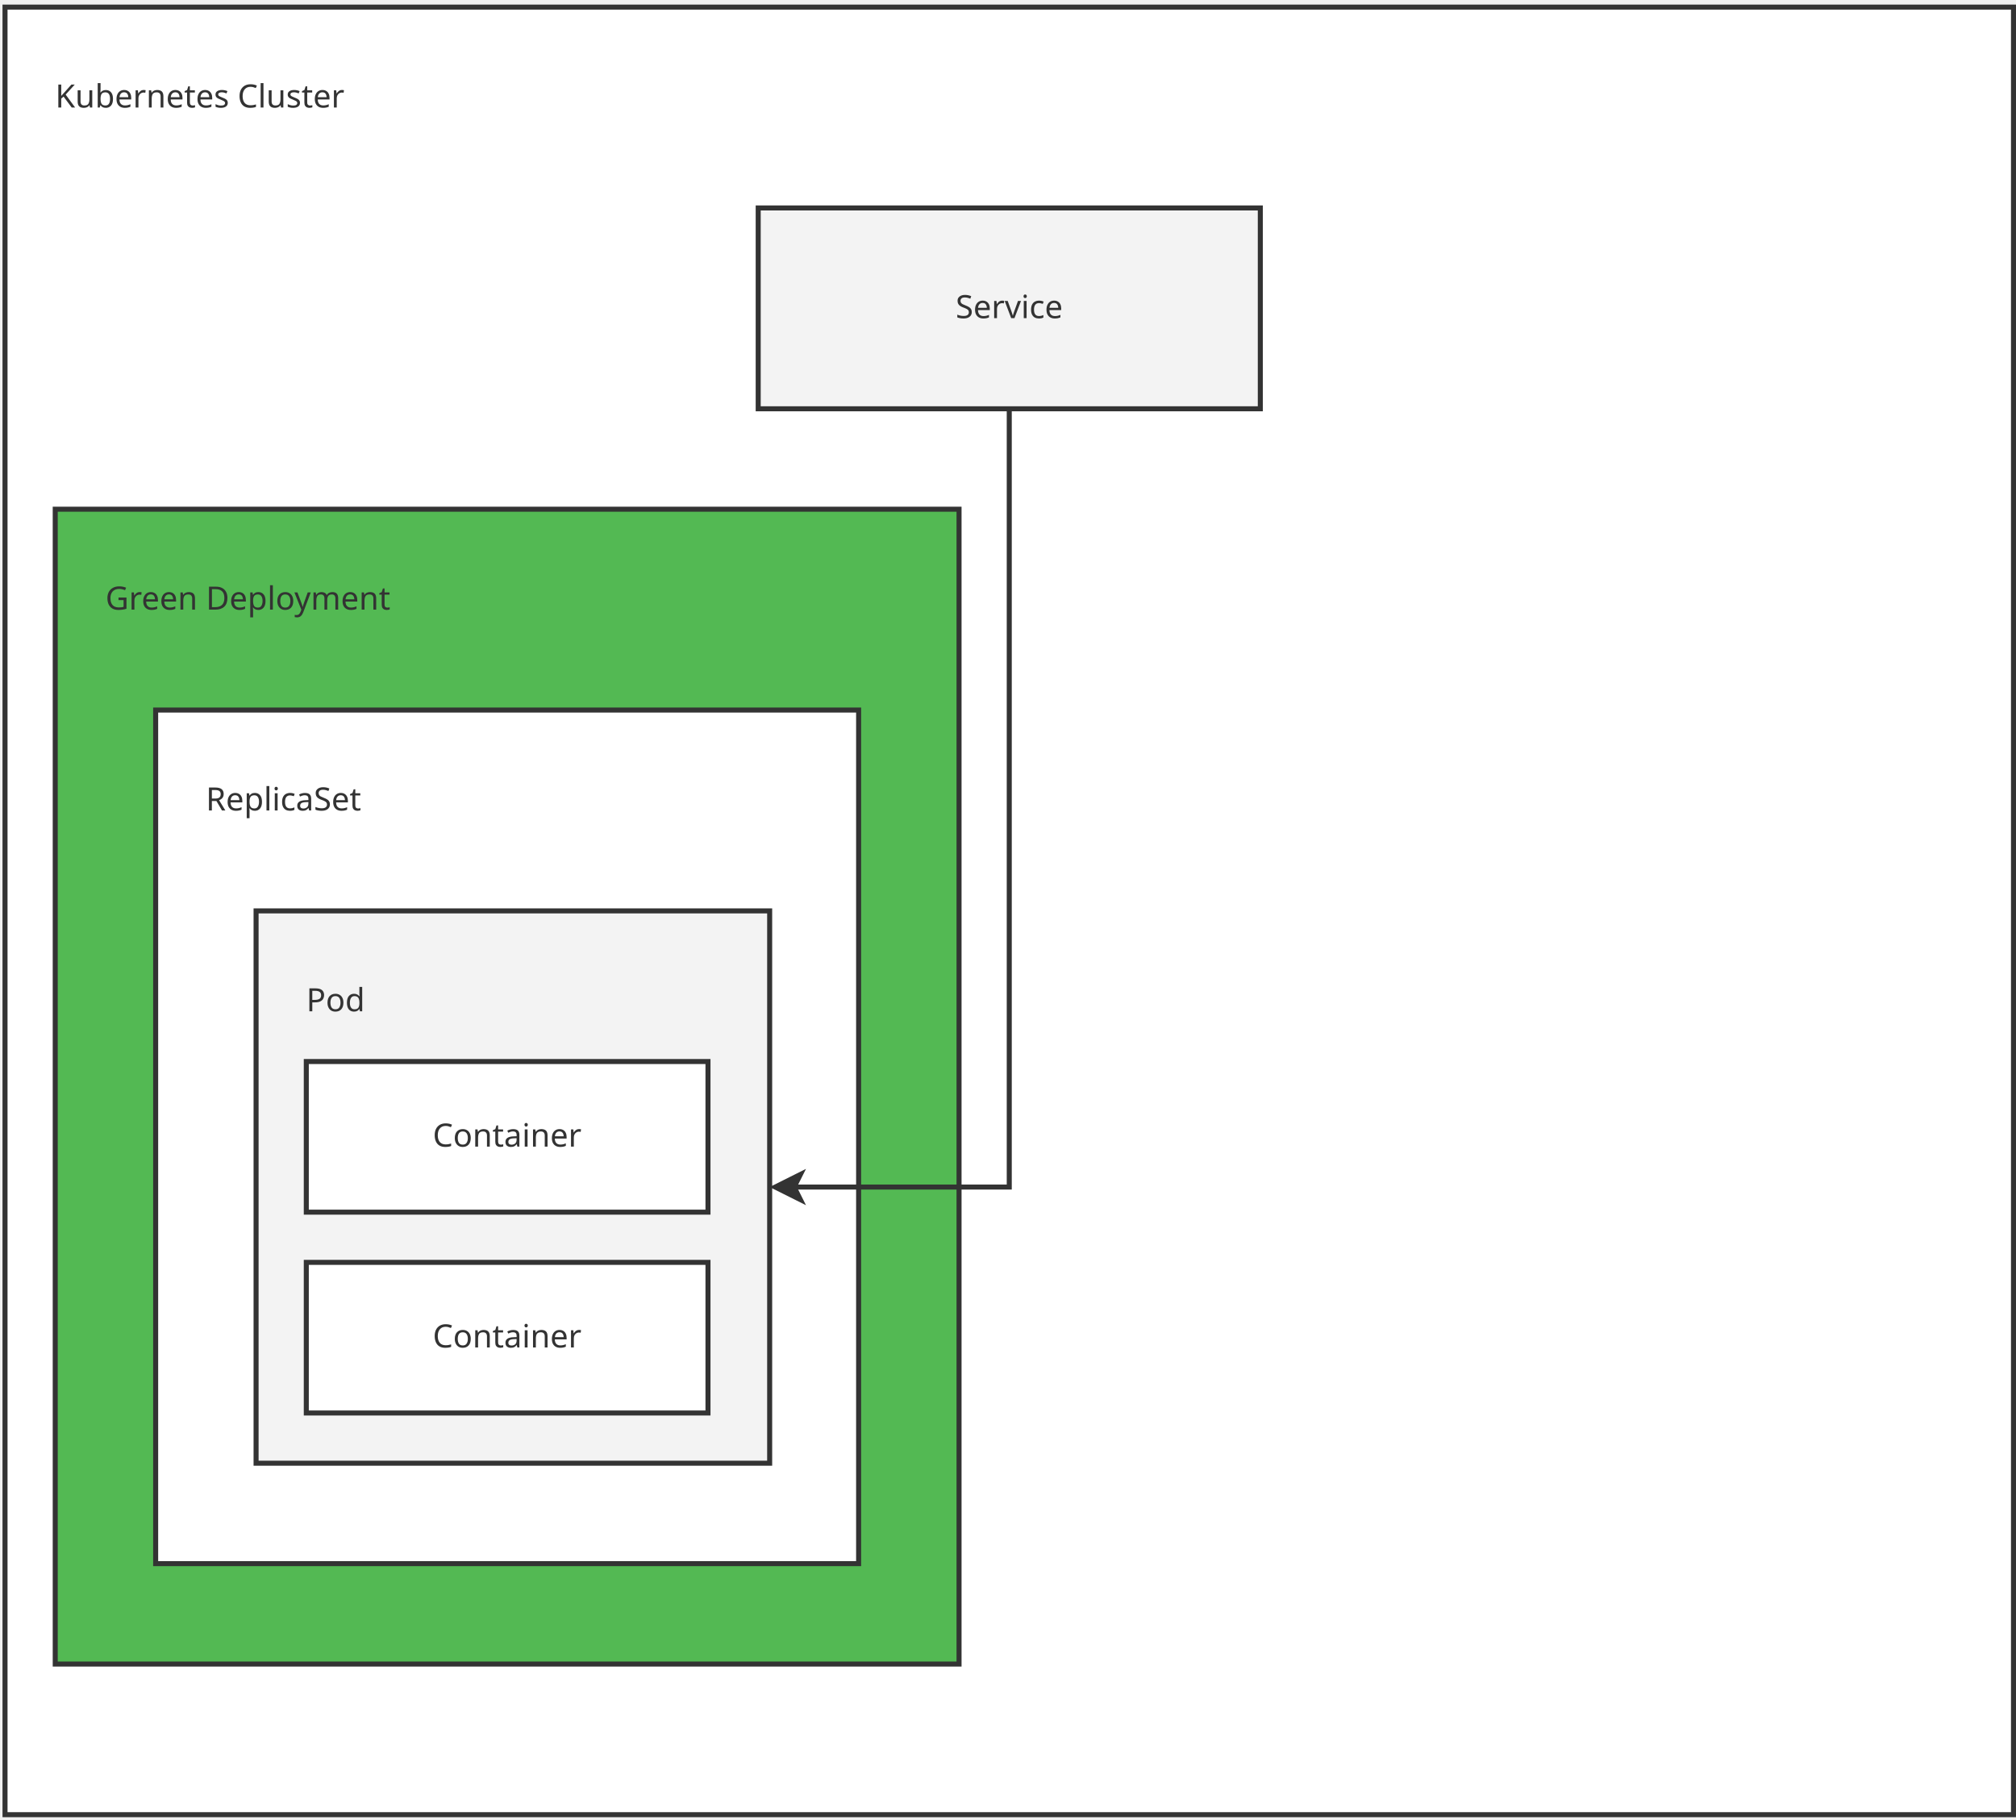
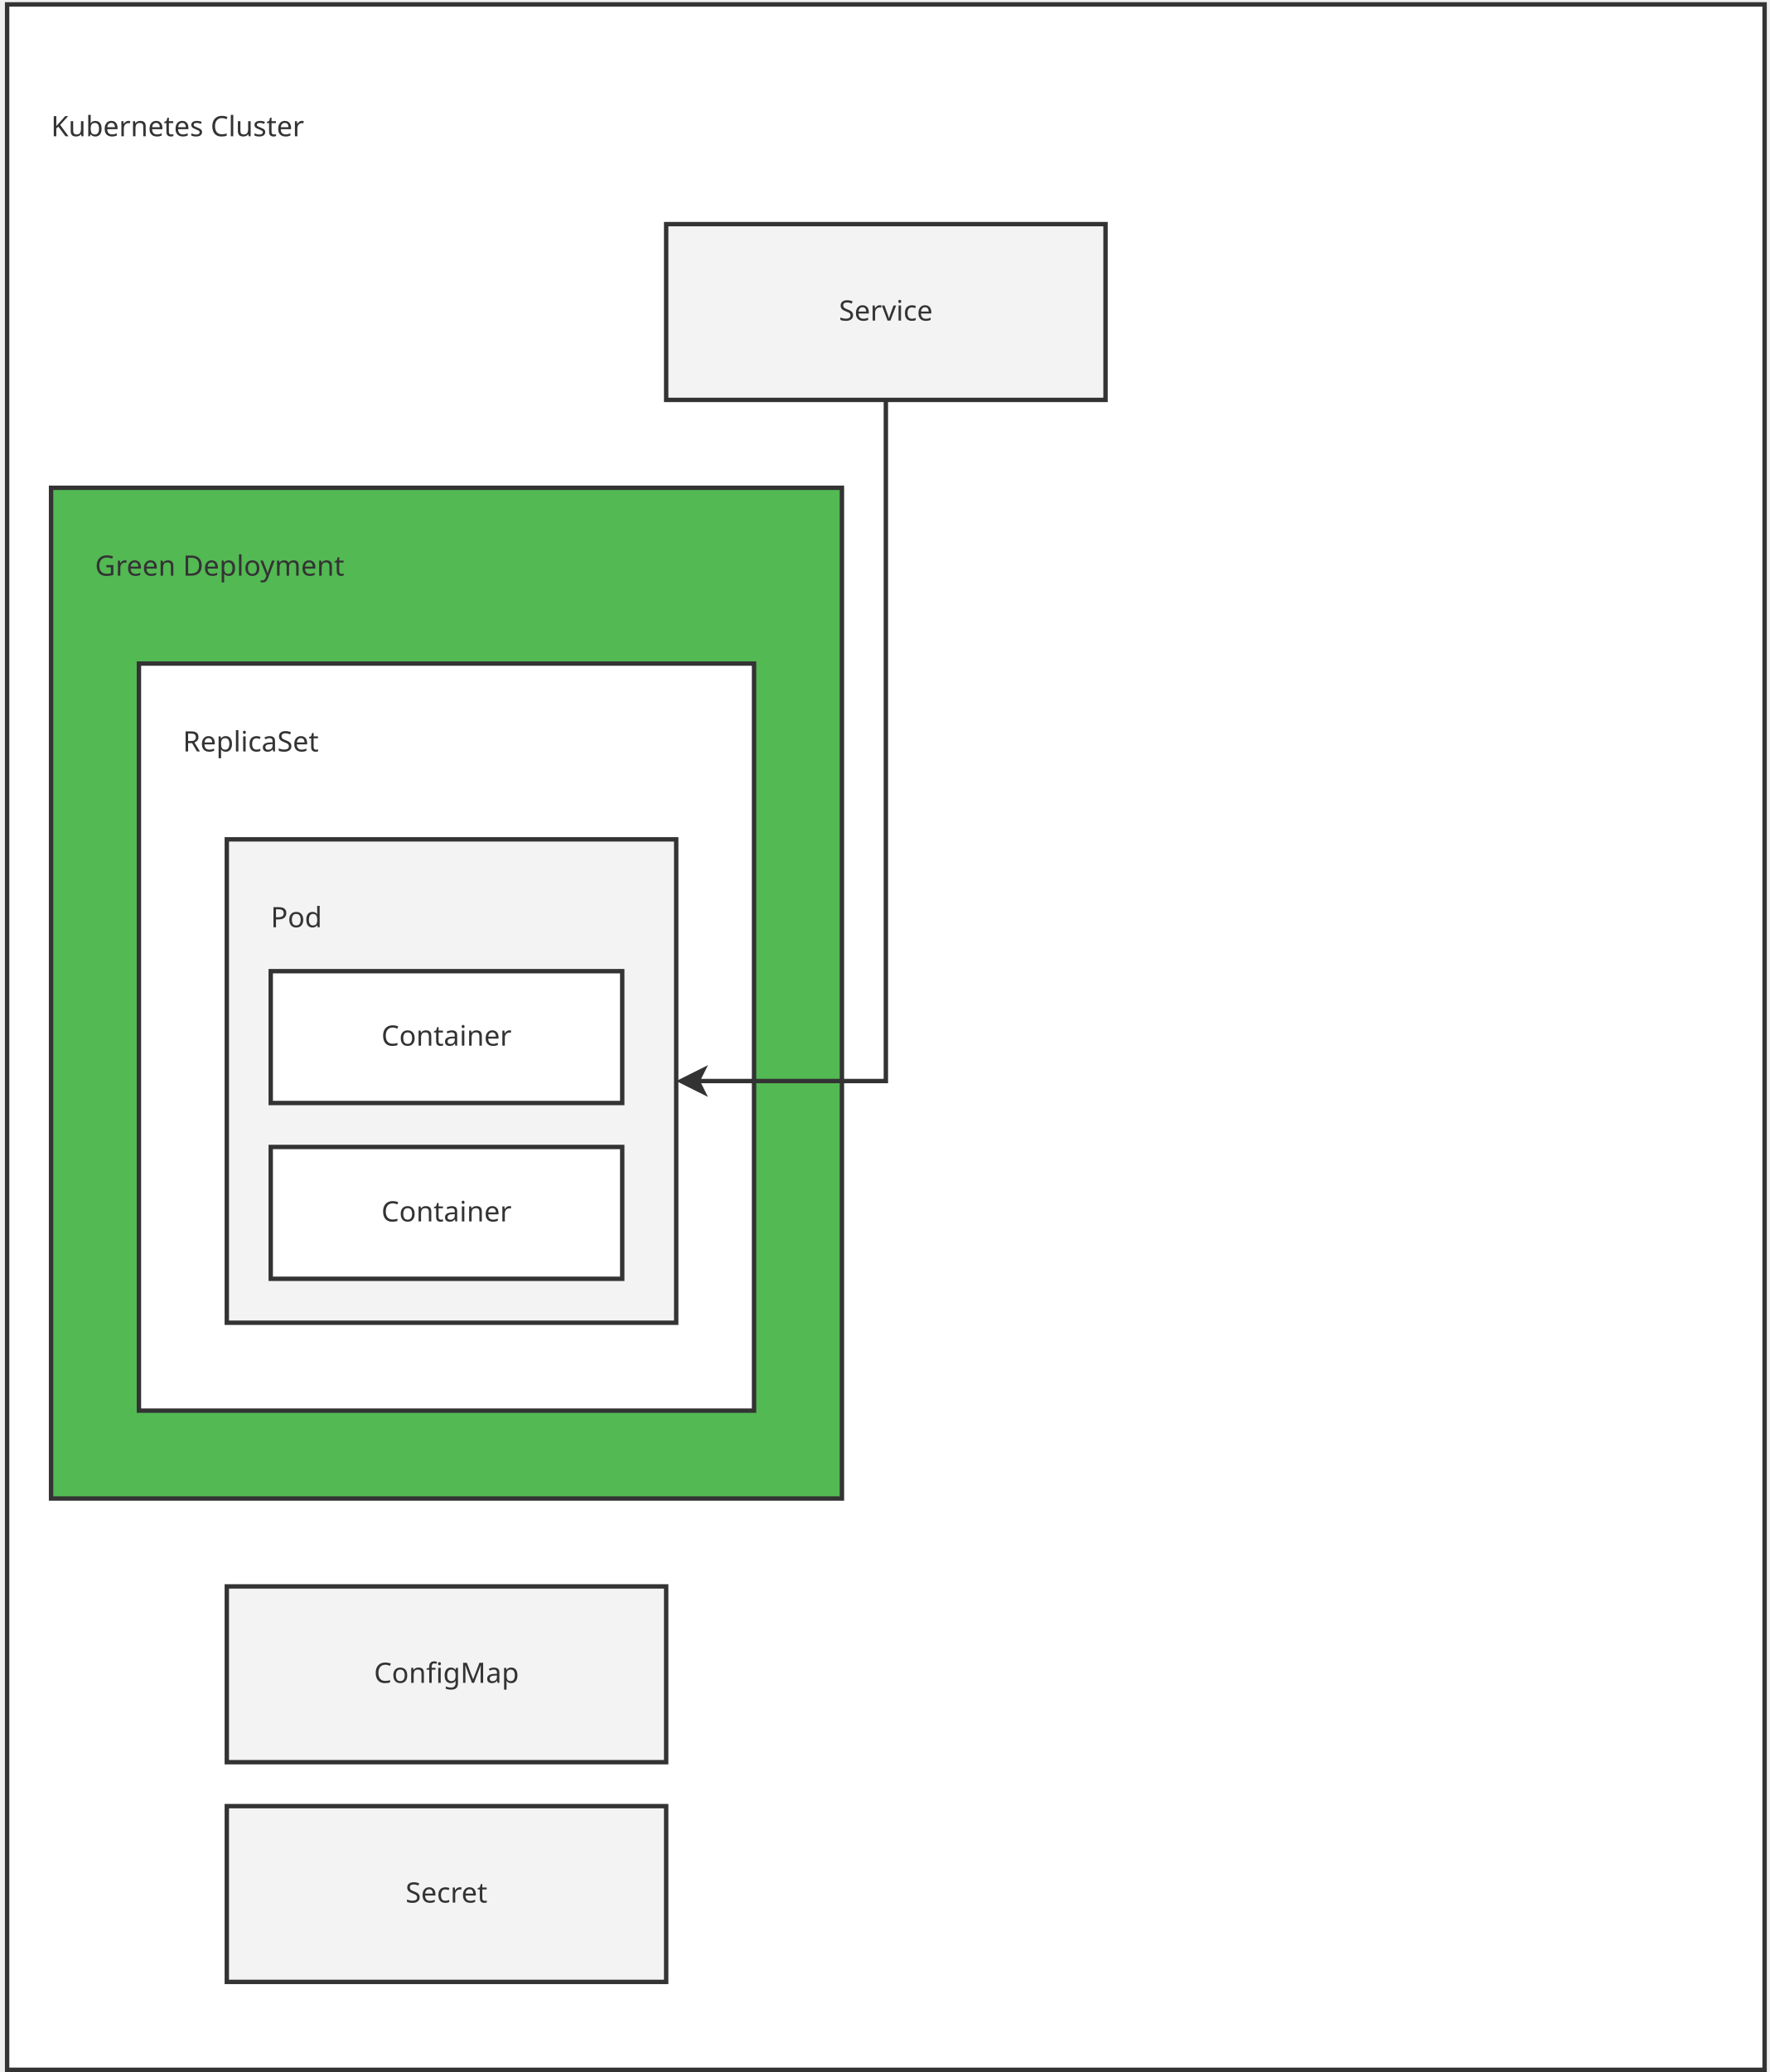
- <svg xmlns="http://www.w3.org/2000/svg" width="41cm" height="37cm" viewBox="-402 118 803 723">
+ <svg xmlns="http://www.w3.org/2000/svg" width="41cm" height="48cm" viewBox="-402 98 803 943">
  <g>
-     <rect style="fill: #ffffff" x="-400" y="120" width="800" height="720" />
-     <rect style="fill: none; fill-opacity:0; stroke-width: 2; stroke: #333333" x="-400" y="120" width="800" height="720" />
-     <text font-size="12.8" style="fill: #333333;text-anchor:middle;font-family:sans-serif;font-style:normal;font-weight:normal" x="0" y="483.9">
-       <tspan x="0" y="483.9" />
+     <rect style="fill: #ffffff" x="-400" y="100" width="800" height="940" />
+     <rect style="fill: none; fill-opacity:0; stroke-width: 2; stroke: #333333" x="-400" y="100" width="800" height="940" />
+     <text font-size="12.8" style="fill: #333333;text-anchor:middle;font-family:sans-serif;font-style:normal;font-weight:normal" x="0" y="573.9">
+       <tspan x="0" y="573.9" />
    </text>
  </g>
  <text font-size="12.8" style="fill: #333333;text-anchor:start;font-family:sans-serif;font-style:normal;font-weight:normal" x="-210" y="324">
    <tspan x="-210" y="324" />
  </text>
  <text font-size="12.8" style="fill: #333333;text-anchor:start;font-family:sans-serif;font-style:normal;font-weight:normal" x="-210" y="324">
    <tspan x="-210" y="324" />
  </text>
  <text font-size="12.8" style="fill: #333333;text-anchor:start;font-family:sans-serif;font-style:normal;font-weight:normal" x="-380" y="160">
    <tspan x="-380" y="160">Kubernetes Cluster</tspan>
  </text>
  <text font-size="12.8" style="fill: #333333;text-anchor:start;font-family:sans-serif;font-style:normal;font-weight:normal" x="-200" y="570">
    <tspan x="-200" y="570" />
  </text>
  <text font-size="12.8" style="fill: #333333;text-anchor:start;font-family:sans-serif;font-style:normal;font-weight:normal" x="0" y="240">
    <tspan x="0" y="240" />
  </text>
  <g>
    <rect style="fill: #f3f3f3" x="-100" y="200" width="200" height="80" />
    <rect style="fill: none; fill-opacity:0; stroke-width: 2; stroke: #333333" x="-100" y="200" width="200" height="80" />
    <text font-size="12.8" style="fill: #333333;text-anchor:middle;font-family:sans-serif;font-style:normal;font-weight:normal" x="0" y="243.9">
      <tspan x="0" y="243.9">Service</tspan>
    </text>
  </g>
  <g>
    <rect style="fill: #53b953" x="-380" y="320" width="360" height="460" />
    <rect style="fill: none; fill-opacity:0; stroke-width: 2; stroke: #333333" x="-380" y="320" width="360" height="460" />
    <text font-size="12.8" style="fill: #333333;text-anchor:middle;font-family:sans-serif;font-style:normal;font-weight:normal" x="-200" y="553.9">
      <tspan x="-200" y="553.9" />
    </text>
  </g>
  <text font-size="12.8" style="fill: #333333;text-anchor:start;font-family:sans-serif;font-style:normal;font-weight:normal" x="-360" y="360">
    <tspan x="-360" y="360">Green Deployment</tspan>
  </text>
  <g>
    <rect style="fill: #ffffff" x="-340" y="400" width="280" height="340" />
    <rect style="fill: none; fill-opacity:0; stroke-width: 2; stroke: #333333" x="-340" y="400" width="280" height="340" />
    <text font-size="12.8" style="fill: #333333;text-anchor:middle;font-family:sans-serif;font-style:normal;font-weight:normal" x="-200" y="573.9">
      <tspan x="-200" y="573.9" />
    </text>
  </g>
  <text font-size="12.8" style="fill: #333333;text-anchor:start;font-family:sans-serif;font-style:normal;font-weight:normal" x="-320" y="440">
    <tspan x="-320" y="440">ReplicaSet</tspan>
  </text>
  <g>
    <rect style="fill: #f3f3f3" x="-300" y="480" width="204.566" height="220" />
    <rect style="fill: none; fill-opacity:0; stroke-width: 2; stroke: #333333" x="-300" y="480" width="204.566" height="220" />
    <text font-size="12.8" style="fill: #333333;text-anchor:middle;font-family:sans-serif;font-style:normal;font-weight:normal" x="-197.717" y="593.9">
      <tspan x="-197.717" y="593.9" />
    </text>
  </g>
  <text font-size="12.8" style="fill: #333333;text-anchor:start;font-family:sans-serif;font-style:normal;font-weight:normal" x="-280" y="520">
    <tspan x="-280" y="520">Pod</tspan>
  </text>
  <g>
    <rect style="fill: #ffffff" x="-280" y="540" width="160" height="60" />
    <rect style="fill: none; fill-opacity:0; stroke-width: 2; stroke: #333333" x="-280" y="540" width="160" height="60" />
    <text font-size="12.8" style="fill: #333333;text-anchor:middle;font-family:sans-serif;font-style:normal;font-weight:normal" x="-200" y="573.9">
      <tspan x="-200" y="573.9">Container</tspan>
    </text>
  </g>
  <g>
    <rect style="fill: #ffffff" x="-280" y="620" width="160" height="60" />
    <rect style="fill: none; fill-opacity:0; stroke-width: 2; stroke: #333333" x="-280" y="620" width="160" height="60" />
    <text font-size="12.8" style="fill: #333333;text-anchor:middle;font-family:sans-serif;font-style:normal;font-weight:normal" x="-200" y="653.9">
      <tspan x="-200" y="653.9">Container</tspan>
    </text>
  </g>
  <g>
    <polyline style="fill: none; fill-opacity:0; stroke-width: 2; stroke: #333333" points="0,280 0,590 -85.698,590 " />
    <polygon style="fill: #333333" points="-93.198,590 -83.198,585 -85.698,590 -83.198,595 " />
    <polygon style="fill: none; fill-opacity:0; stroke-width: 2; stroke: #333333" points="-93.198,590 -83.198,585 -85.698,590 -83.198,595 " />
  </g>
+   <g>
+     <rect style="fill: #f3f3f3" x="-300" y="820" width="200" height="80" />
+     <rect style="fill: none; fill-opacity:0; stroke-width: 2; stroke: #333333" x="-300" y="820" width="200" height="80" />
+     <text font-size="12.8" style="fill: #333333;text-anchor:middle;font-family:sans-serif;font-style:normal;font-weight:normal" x="-200" y="863.9">
+       <tspan x="-200" y="863.9">ConfigMap</tspan>
+     </text>
+   </g>
+   <g>
+     <rect style="fill: #f3f3f3" x="-300" y="920" width="200" height="80" />
+     <rect style="fill: none; fill-opacity:0; stroke-width: 2; stroke: #333333" x="-300" y="920" width="200" height="80" />
+     <text font-size="12.8" style="fill: #333333;text-anchor:middle;font-family:sans-serif;font-style:normal;font-weight:normal" x="-200" y="963.9">
+       <tspan x="-200" y="963.9">Secret</tspan>
+     </text>
+   </g>
</svg>
